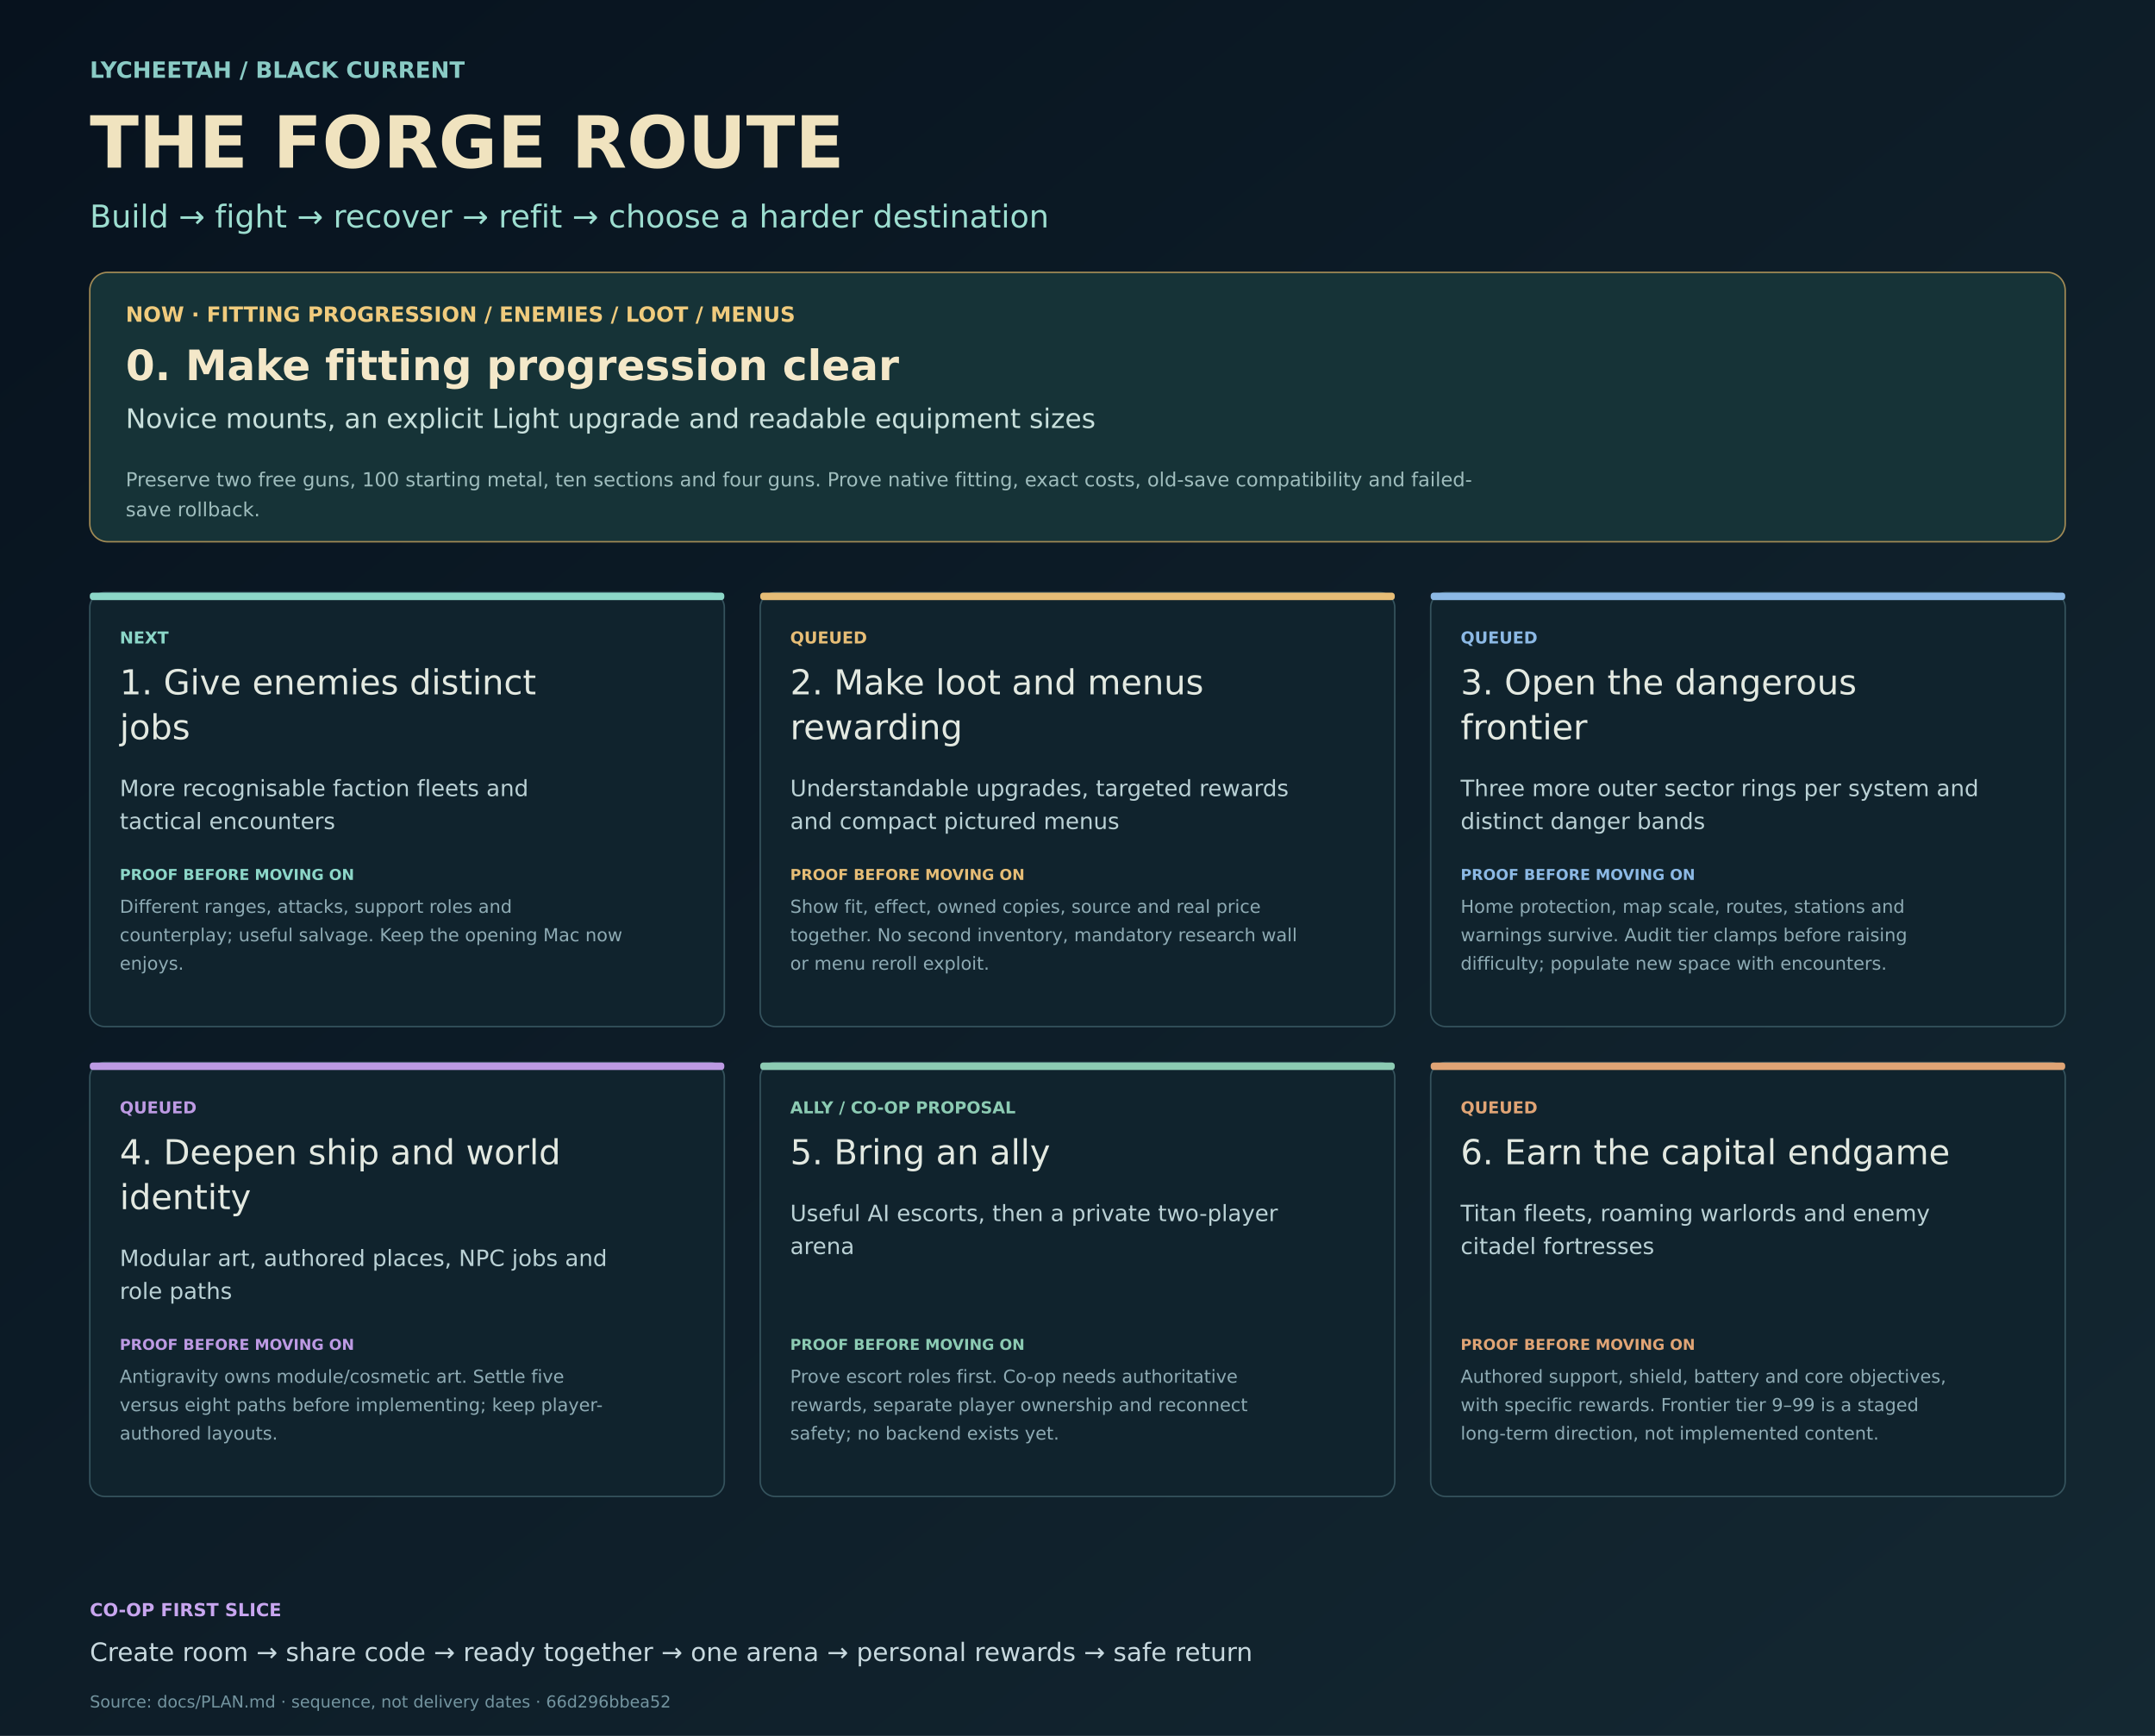
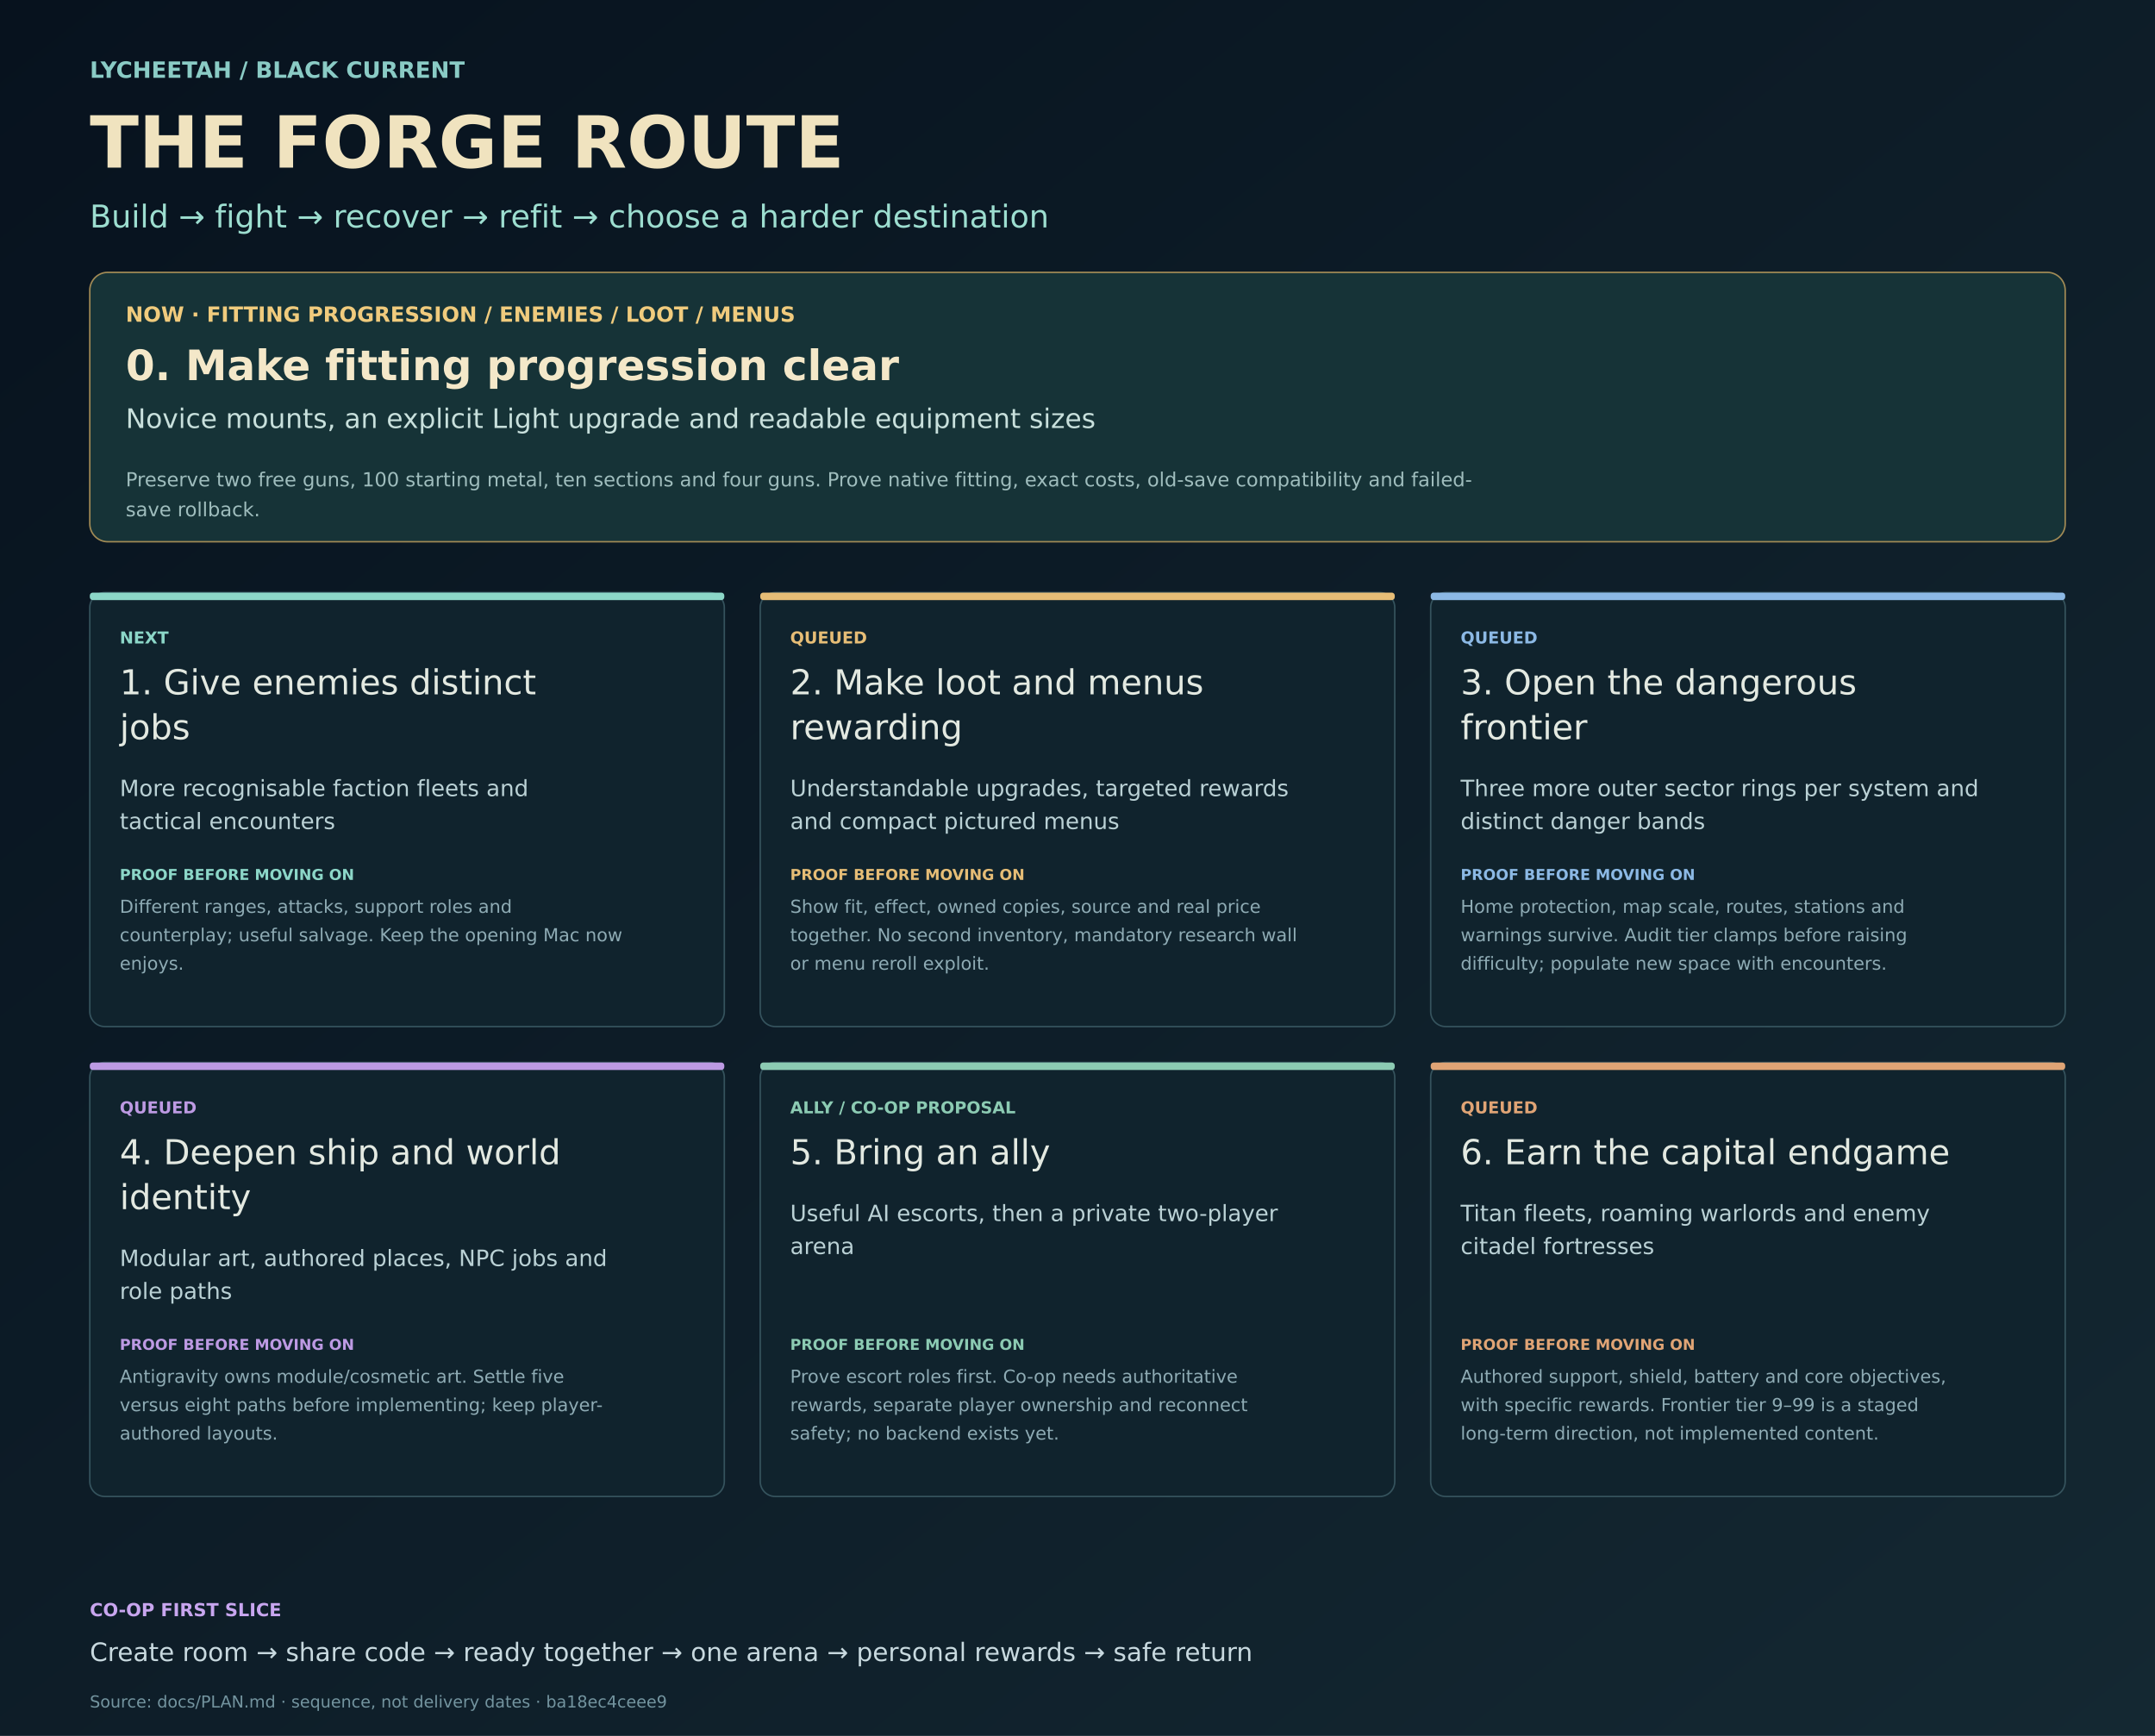
<svg xmlns="http://www.w3.org/2000/svg" width="1440" height="1160" viewBox="0 0 1440 1160">
  <defs>
    <linearGradient id="bg" x2="1" y2="1">
      <stop stop-color="#07121e" />
      <stop offset="1" stop-color="#142832" />
    </linearGradient>
  </defs>
  <rect width="1440" height="1160" fill="url(#bg)" />
  <text x="60" y="52" fill="#8acbc5" font-family="DejaVu Sans,sans-serif" font-size="15" font-weight="700">LYCHEETAH / BLACK CURRENT</text>
  <text x="60" y="112" fill="#f0e3bf" font-family="DejaVu Sans,sans-serif" font-size="48" font-weight="700">THE FORGE ROUTE</text>
  <text x="60" y="152" fill="#9dded0" font-family="DejaVu Sans,sans-serif" font-size="21" font-weight="400">Build → fight → recover → refit → choose a harder destination</text>
  <rect x="60" y="182" width="1320" height="180" rx="12" fill="#163337" stroke="#a18a55" />
  <text x="84" y="215" fill="#f0cb7d" font-family="DejaVu Sans,sans-serif" font-size="14" font-weight="700">NOW · FITTING PROGRESSION / ENEMIES / LOOT / MENUS</text>
  <text x="84" y="254" fill="#f4e8c9" font-family="DejaVu Sans,sans-serif" font-size="28" font-weight="700">0. Make fitting progression clear</text>
  <text x="84" y="286" fill="#c8e0dc" font-family="DejaVu Sans,sans-serif" font-size="18" font-weight="400">Novice mounts, an explicit Light upgrade and readable equipment sizes</text>
  <text x="84" y="325" fill="#9fbdbd" font-family="DejaVu Sans,sans-serif" font-size="13" font-weight="400">Preserve two free guns, 100 starting metal, ten sections and four guns. Prove native fitting, exact costs, old-save compatibility and failed-</text>
  <text x="84" y="345" fill="#9fbdbd" font-family="DejaVu Sans,sans-serif" font-size="13" font-weight="400">save rollback.</text>
  <rect x="60" y="396" width="424" height="290" rx="10" fill="#10232d" stroke="#35535d" />
  <rect x="60" y="396" width="424" height="5" rx="2" fill="#8cd7c8" />
  <text x="80" y="430" fill="#8cd7c8" font-family="DejaVu Sans,sans-serif" font-size="11" font-weight="700">NEXT</text>
  <text x="80" y="464" fill="#e3e9e1" font-family="DejaVu Sans,sans-serif" font-size="23" font-weight="400">1. Give enemies distinct</text>
  <text x="80" y="494" fill="#e3e9e1" font-family="DejaVu Sans,sans-serif" font-size="23" font-weight="400">jobs</text>
  <text x="80" y="532" fill="#bad1d5" font-family="DejaVu Sans,sans-serif" font-size="15" font-weight="400">More recognisable faction fleets and</text>
  <text x="80" y="554" fill="#bad1d5" font-family="DejaVu Sans,sans-serif" font-size="15" font-weight="400">tactical encounters</text>
  <text x="80" y="588" fill="#8cd7c8" font-family="DejaVu Sans,sans-serif" font-size="10" font-weight="700">PROOF BEFORE MOVING ON</text>
  <text x="80" y="610" fill="#8eabb4" font-family="DejaVu Sans,sans-serif" font-size="12" font-weight="400">Different ranges, attacks, support roles and</text>
  <text x="80" y="629" fill="#8eabb4" font-family="DejaVu Sans,sans-serif" font-size="12" font-weight="400">counterplay; useful salvage. Keep the opening Mac now</text>
  <text x="80" y="648" fill="#8eabb4" font-family="DejaVu Sans,sans-serif" font-size="12" font-weight="400">enjoys.</text>
  <rect x="508" y="396" width="424" height="290" rx="10" fill="#10232d" stroke="#35535d" />
  <rect x="508" y="396" width="424" height="5" rx="2" fill="#e6bd76" />
  <text x="528" y="430" fill="#e6bd76" font-family="DejaVu Sans,sans-serif" font-size="11" font-weight="700">QUEUED</text>
  <text x="528" y="464" fill="#e3e9e1" font-family="DejaVu Sans,sans-serif" font-size="23" font-weight="400">2. Make loot and menus</text>
  <text x="528" y="494" fill="#e3e9e1" font-family="DejaVu Sans,sans-serif" font-size="23" font-weight="400">rewarding</text>
  <text x="528" y="532" fill="#bad1d5" font-family="DejaVu Sans,sans-serif" font-size="15" font-weight="400">Understandable upgrades, targeted rewards</text>
  <text x="528" y="554" fill="#bad1d5" font-family="DejaVu Sans,sans-serif" font-size="15" font-weight="400">and compact pictured menus</text>
  <text x="528" y="588" fill="#e6bd76" font-family="DejaVu Sans,sans-serif" font-size="10" font-weight="700">PROOF BEFORE MOVING ON</text>
  <text x="528" y="610" fill="#8eabb4" font-family="DejaVu Sans,sans-serif" font-size="12" font-weight="400">Show fit, effect, owned copies, source and real price</text>
  <text x="528" y="629" fill="#8eabb4" font-family="DejaVu Sans,sans-serif" font-size="12" font-weight="400">together. No second inventory, mandatory research wall</text>
  <text x="528" y="648" fill="#8eabb4" font-family="DejaVu Sans,sans-serif" font-size="12" font-weight="400">or menu reroll exploit.</text>
  <rect x="956" y="396" width="424" height="290" rx="10" fill="#10232d" stroke="#35535d" />
  <rect x="956" y="396" width="424" height="5" rx="2" fill="#8cb9e5" />
  <text x="976" y="430" fill="#8cb9e5" font-family="DejaVu Sans,sans-serif" font-size="11" font-weight="700">QUEUED</text>
  <text x="976" y="464" fill="#e3e9e1" font-family="DejaVu Sans,sans-serif" font-size="23" font-weight="400">3. Open the dangerous</text>
  <text x="976" y="494" fill="#e3e9e1" font-family="DejaVu Sans,sans-serif" font-size="23" font-weight="400">frontier</text>
  <text x="976" y="532" fill="#bad1d5" font-family="DejaVu Sans,sans-serif" font-size="15" font-weight="400">Three more outer sector rings per system and</text>
  <text x="976" y="554" fill="#bad1d5" font-family="DejaVu Sans,sans-serif" font-size="15" font-weight="400">distinct danger bands</text>
  <text x="976" y="588" fill="#8cb9e5" font-family="DejaVu Sans,sans-serif" font-size="10" font-weight="700">PROOF BEFORE MOVING ON</text>
  <text x="976" y="610" fill="#8eabb4" font-family="DejaVu Sans,sans-serif" font-size="12" font-weight="400">Home protection, map scale, routes, stations and</text>
  <text x="976" y="629" fill="#8eabb4" font-family="DejaVu Sans,sans-serif" font-size="12" font-weight="400">warnings survive. Audit tier clamps before raising</text>
  <text x="976" y="648" fill="#8eabb4" font-family="DejaVu Sans,sans-serif" font-size="12" font-weight="400">difficulty; populate new space with encounters.</text>
  <rect x="60" y="710" width="424" height="290" rx="10" fill="#10232d" stroke="#35535d" />
  <rect x="60" y="710" width="424" height="5" rx="2" fill="#bd9ae3" />
  <text x="80" y="744" fill="#bd9ae3" font-family="DejaVu Sans,sans-serif" font-size="11" font-weight="700">QUEUED</text>
  <text x="80" y="778" fill="#e3e9e1" font-family="DejaVu Sans,sans-serif" font-size="23" font-weight="400">4. Deepen ship and world</text>
  <text x="80" y="808" fill="#e3e9e1" font-family="DejaVu Sans,sans-serif" font-size="23" font-weight="400">identity</text>
  <text x="80" y="846" fill="#bad1d5" font-family="DejaVu Sans,sans-serif" font-size="15" font-weight="400">Modular art, authored places, NPC jobs and</text>
  <text x="80" y="868" fill="#bad1d5" font-family="DejaVu Sans,sans-serif" font-size="15" font-weight="400">role paths</text>
  <text x="80" y="902" fill="#bd9ae3" font-family="DejaVu Sans,sans-serif" font-size="10" font-weight="700">PROOF BEFORE MOVING ON</text>
  <text x="80" y="924" fill="#8eabb4" font-family="DejaVu Sans,sans-serif" font-size="12" font-weight="400">Antigravity owns module/cosmetic art. Settle five</text>
  <text x="80" y="943" fill="#8eabb4" font-family="DejaVu Sans,sans-serif" font-size="12" font-weight="400">versus eight paths before implementing; keep player-</text>
  <text x="80" y="962" fill="#8eabb4" font-family="DejaVu Sans,sans-serif" font-size="12" font-weight="400">authored layouts.</text>
  <rect x="508" y="710" width="424" height="290" rx="10" fill="#10232d" stroke="#35535d" />
  <rect x="508" y="710" width="424" height="5" rx="2" fill="#8ccbb3" />
  <text x="528" y="744" fill="#8ccbb3" font-family="DejaVu Sans,sans-serif" font-size="11" font-weight="700">ALLY / CO-OP PROPOSAL</text>
  <text x="528" y="778" fill="#e3e9e1" font-family="DejaVu Sans,sans-serif" font-size="23" font-weight="400">5. Bring an ally</text>
  <text x="528" y="816" fill="#bad1d5" font-family="DejaVu Sans,sans-serif" font-size="15" font-weight="400">Useful AI escorts, then a private two-player</text>
  <text x="528" y="838" fill="#bad1d5" font-family="DejaVu Sans,sans-serif" font-size="15" font-weight="400">arena</text>
  <text x="528" y="902" fill="#8ccbb3" font-family="DejaVu Sans,sans-serif" font-size="10" font-weight="700">PROOF BEFORE MOVING ON</text>
  <text x="528" y="924" fill="#8eabb4" font-family="DejaVu Sans,sans-serif" font-size="12" font-weight="400">Prove escort roles first. Co-op needs authoritative</text>
  <text x="528" y="943" fill="#8eabb4" font-family="DejaVu Sans,sans-serif" font-size="12" font-weight="400">rewards, separate player ownership and reconnect</text>
  <text x="528" y="962" fill="#8eabb4" font-family="DejaVu Sans,sans-serif" font-size="12" font-weight="400">safety; no backend exists yet.</text>
  <rect x="956" y="710" width="424" height="290" rx="10" fill="#10232d" stroke="#35535d" />
  <rect x="956" y="710" width="424" height="5" rx="2" fill="#e0a475" />
  <text x="976" y="744" fill="#e0a475" font-family="DejaVu Sans,sans-serif" font-size="11" font-weight="700">QUEUED</text>
  <text x="976" y="778" fill="#e3e9e1" font-family="DejaVu Sans,sans-serif" font-size="23" font-weight="400">6. Earn the capital endgame</text>
  <text x="976" y="816" fill="#bad1d5" font-family="DejaVu Sans,sans-serif" font-size="15" font-weight="400">Titan fleets, roaming warlords and enemy</text>
  <text x="976" y="838" fill="#bad1d5" font-family="DejaVu Sans,sans-serif" font-size="15" font-weight="400">citadel fortresses</text>
  <text x="976" y="902" fill="#e0a475" font-family="DejaVu Sans,sans-serif" font-size="10" font-weight="700">PROOF BEFORE MOVING ON</text>
  <text x="976" y="924" fill="#8eabb4" font-family="DejaVu Sans,sans-serif" font-size="12" font-weight="400">Authored support, shield, battery and core objectives,</text>
  <text x="976" y="943" fill="#8eabb4" font-family="DejaVu Sans,sans-serif" font-size="12" font-weight="400">with specific rewards. Frontier tier 9–99 is a staged</text>
  <text x="976" y="962" fill="#8eabb4" font-family="DejaVu Sans,sans-serif" font-size="12" font-weight="400">long-term direction, not implemented content.</text>
  <text x="60" y="1080" fill="#c8a6ef" font-family="DejaVu Sans,sans-serif" font-size="12" font-weight="700">CO-OP FIRST SLICE</text>
  <text x="60" y="1110" fill="#c8d9df" font-family="DejaVu Sans,sans-serif" font-size="17" font-weight="400">Create room → share code → ready together → one arena → personal rewards → safe return</text>
-   <text x="60" y="1141" fill="#73949f" font-family="DejaVu Sans,sans-serif" font-size="11" font-weight="400">Source: docs/PLAN.md · sequence, not delivery dates · 66d296bbea52</text>
+   <text x="60" y="1141" fill="#73949f" font-family="DejaVu Sans,sans-serif" font-size="11" font-weight="400">Source: docs/PLAN.md · sequence, not delivery dates · ba18ec4ceee9</text>
</svg>
